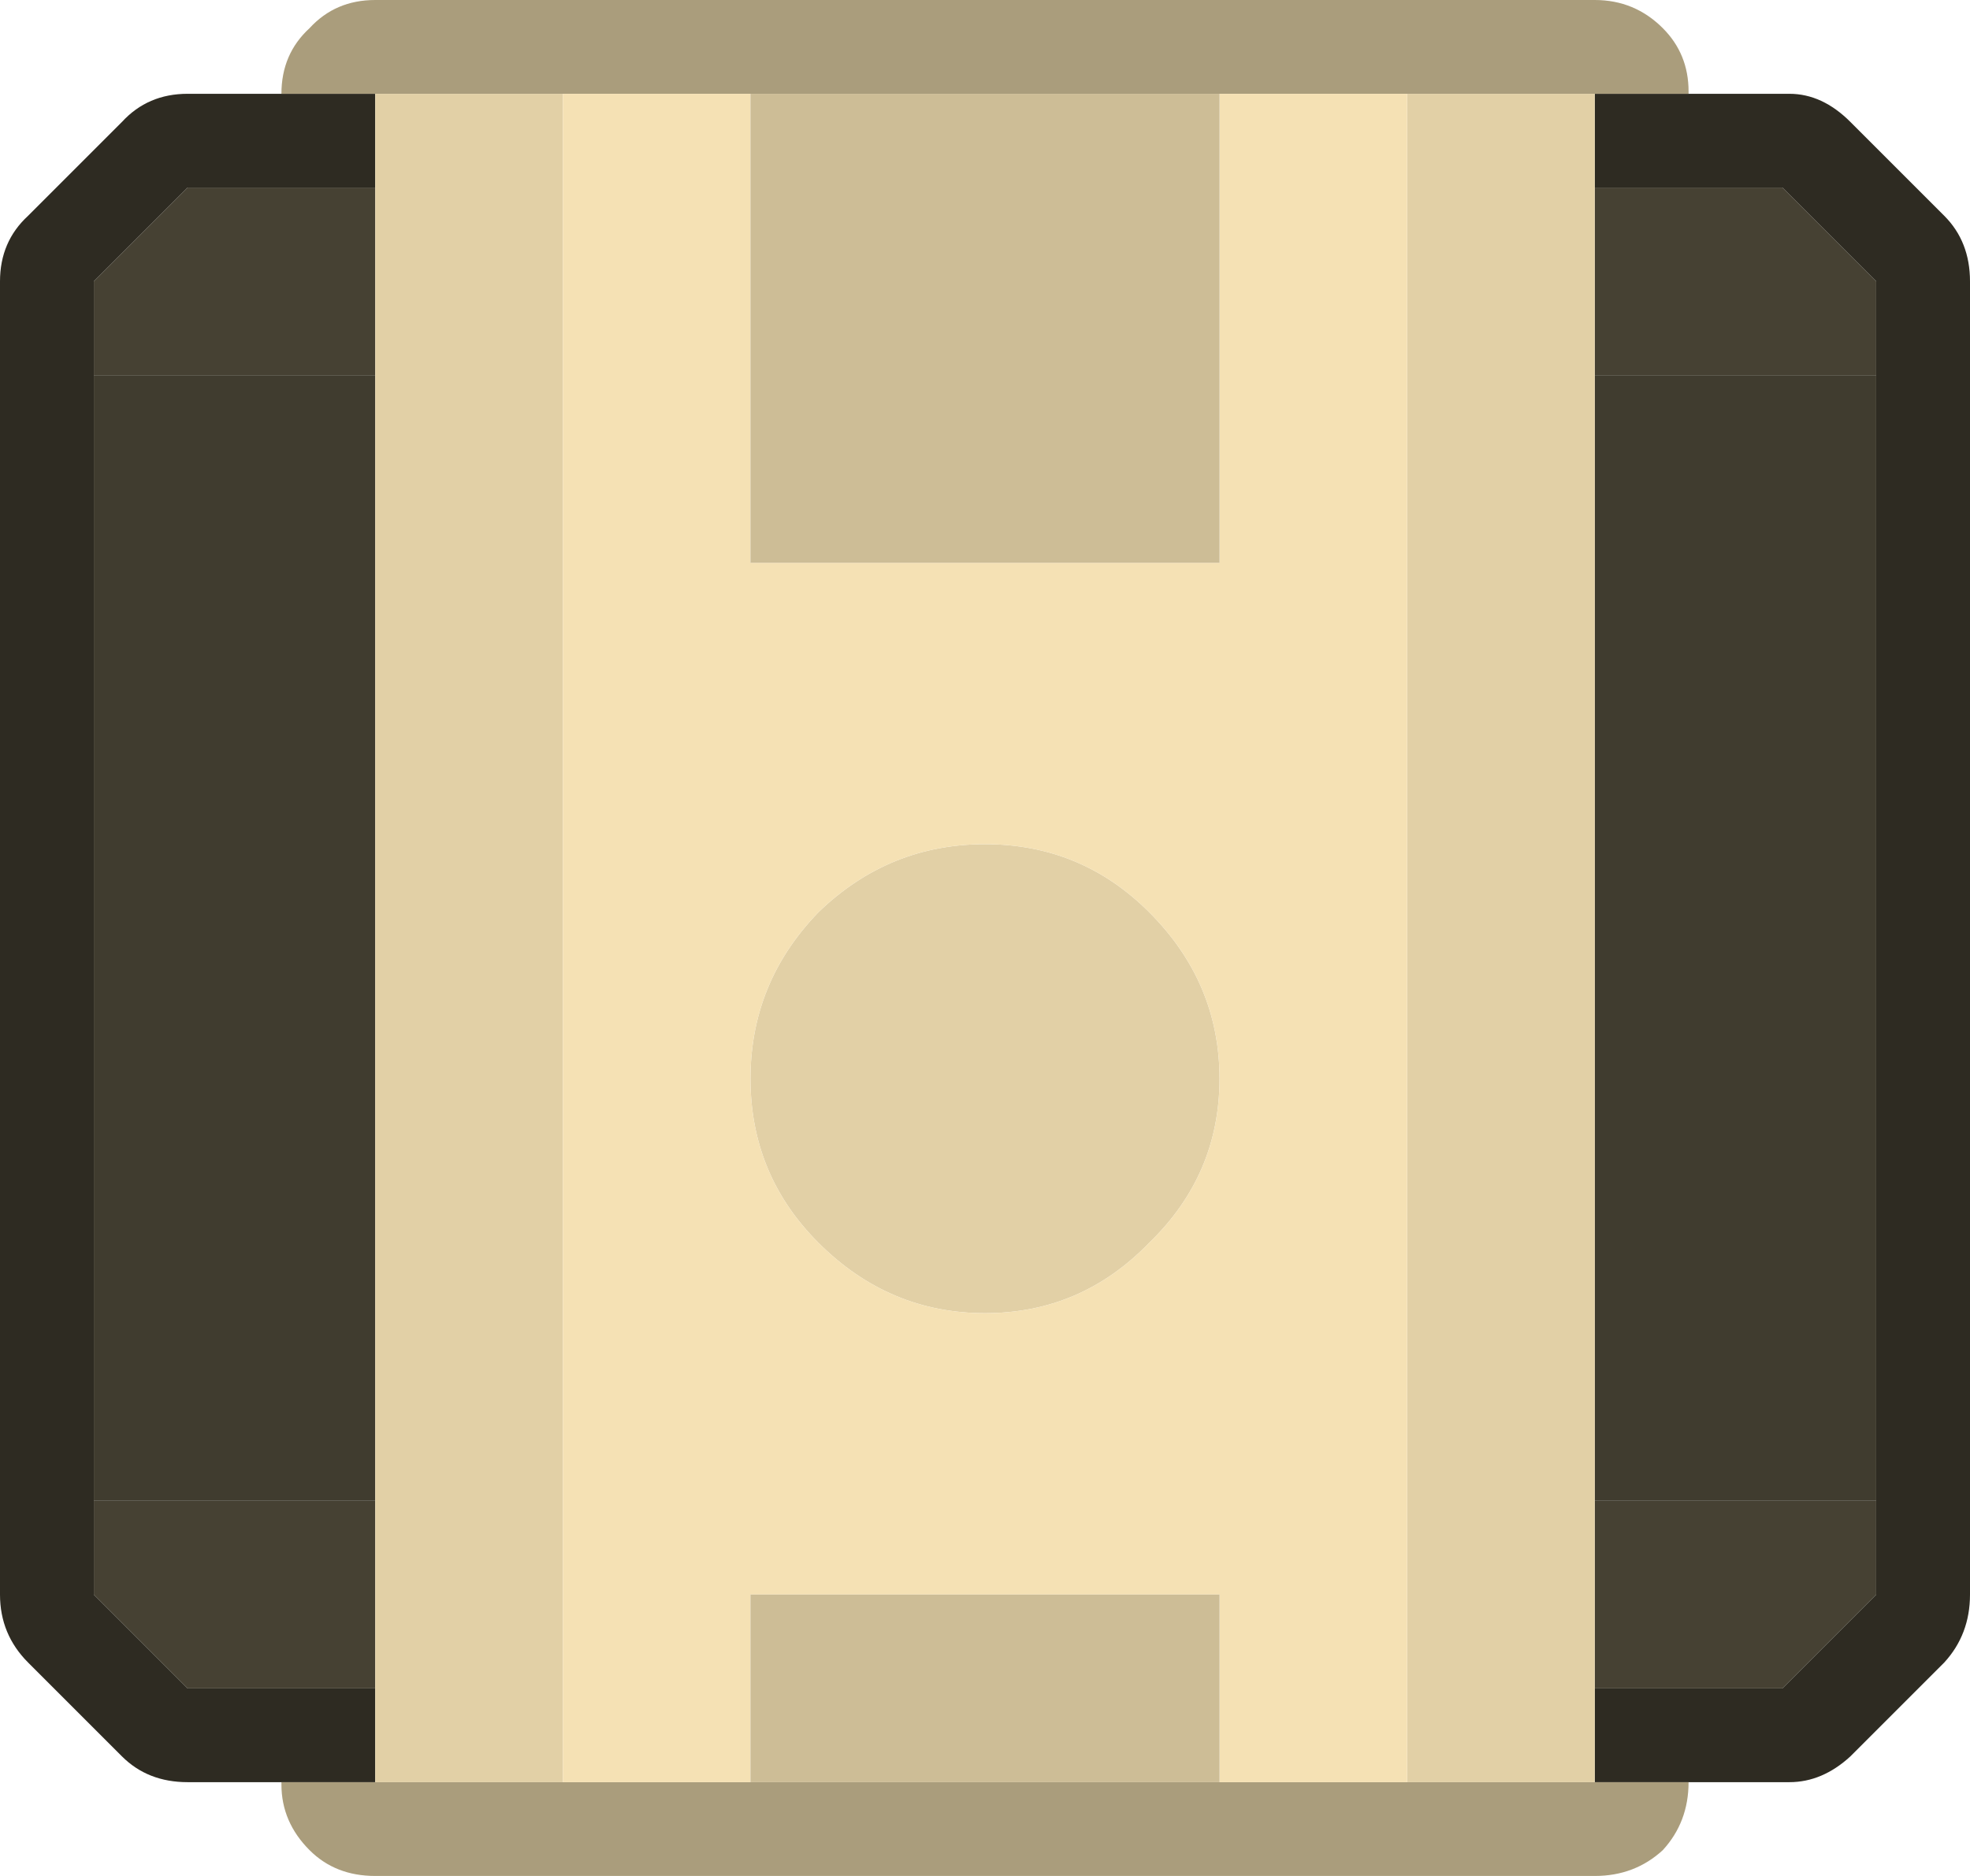
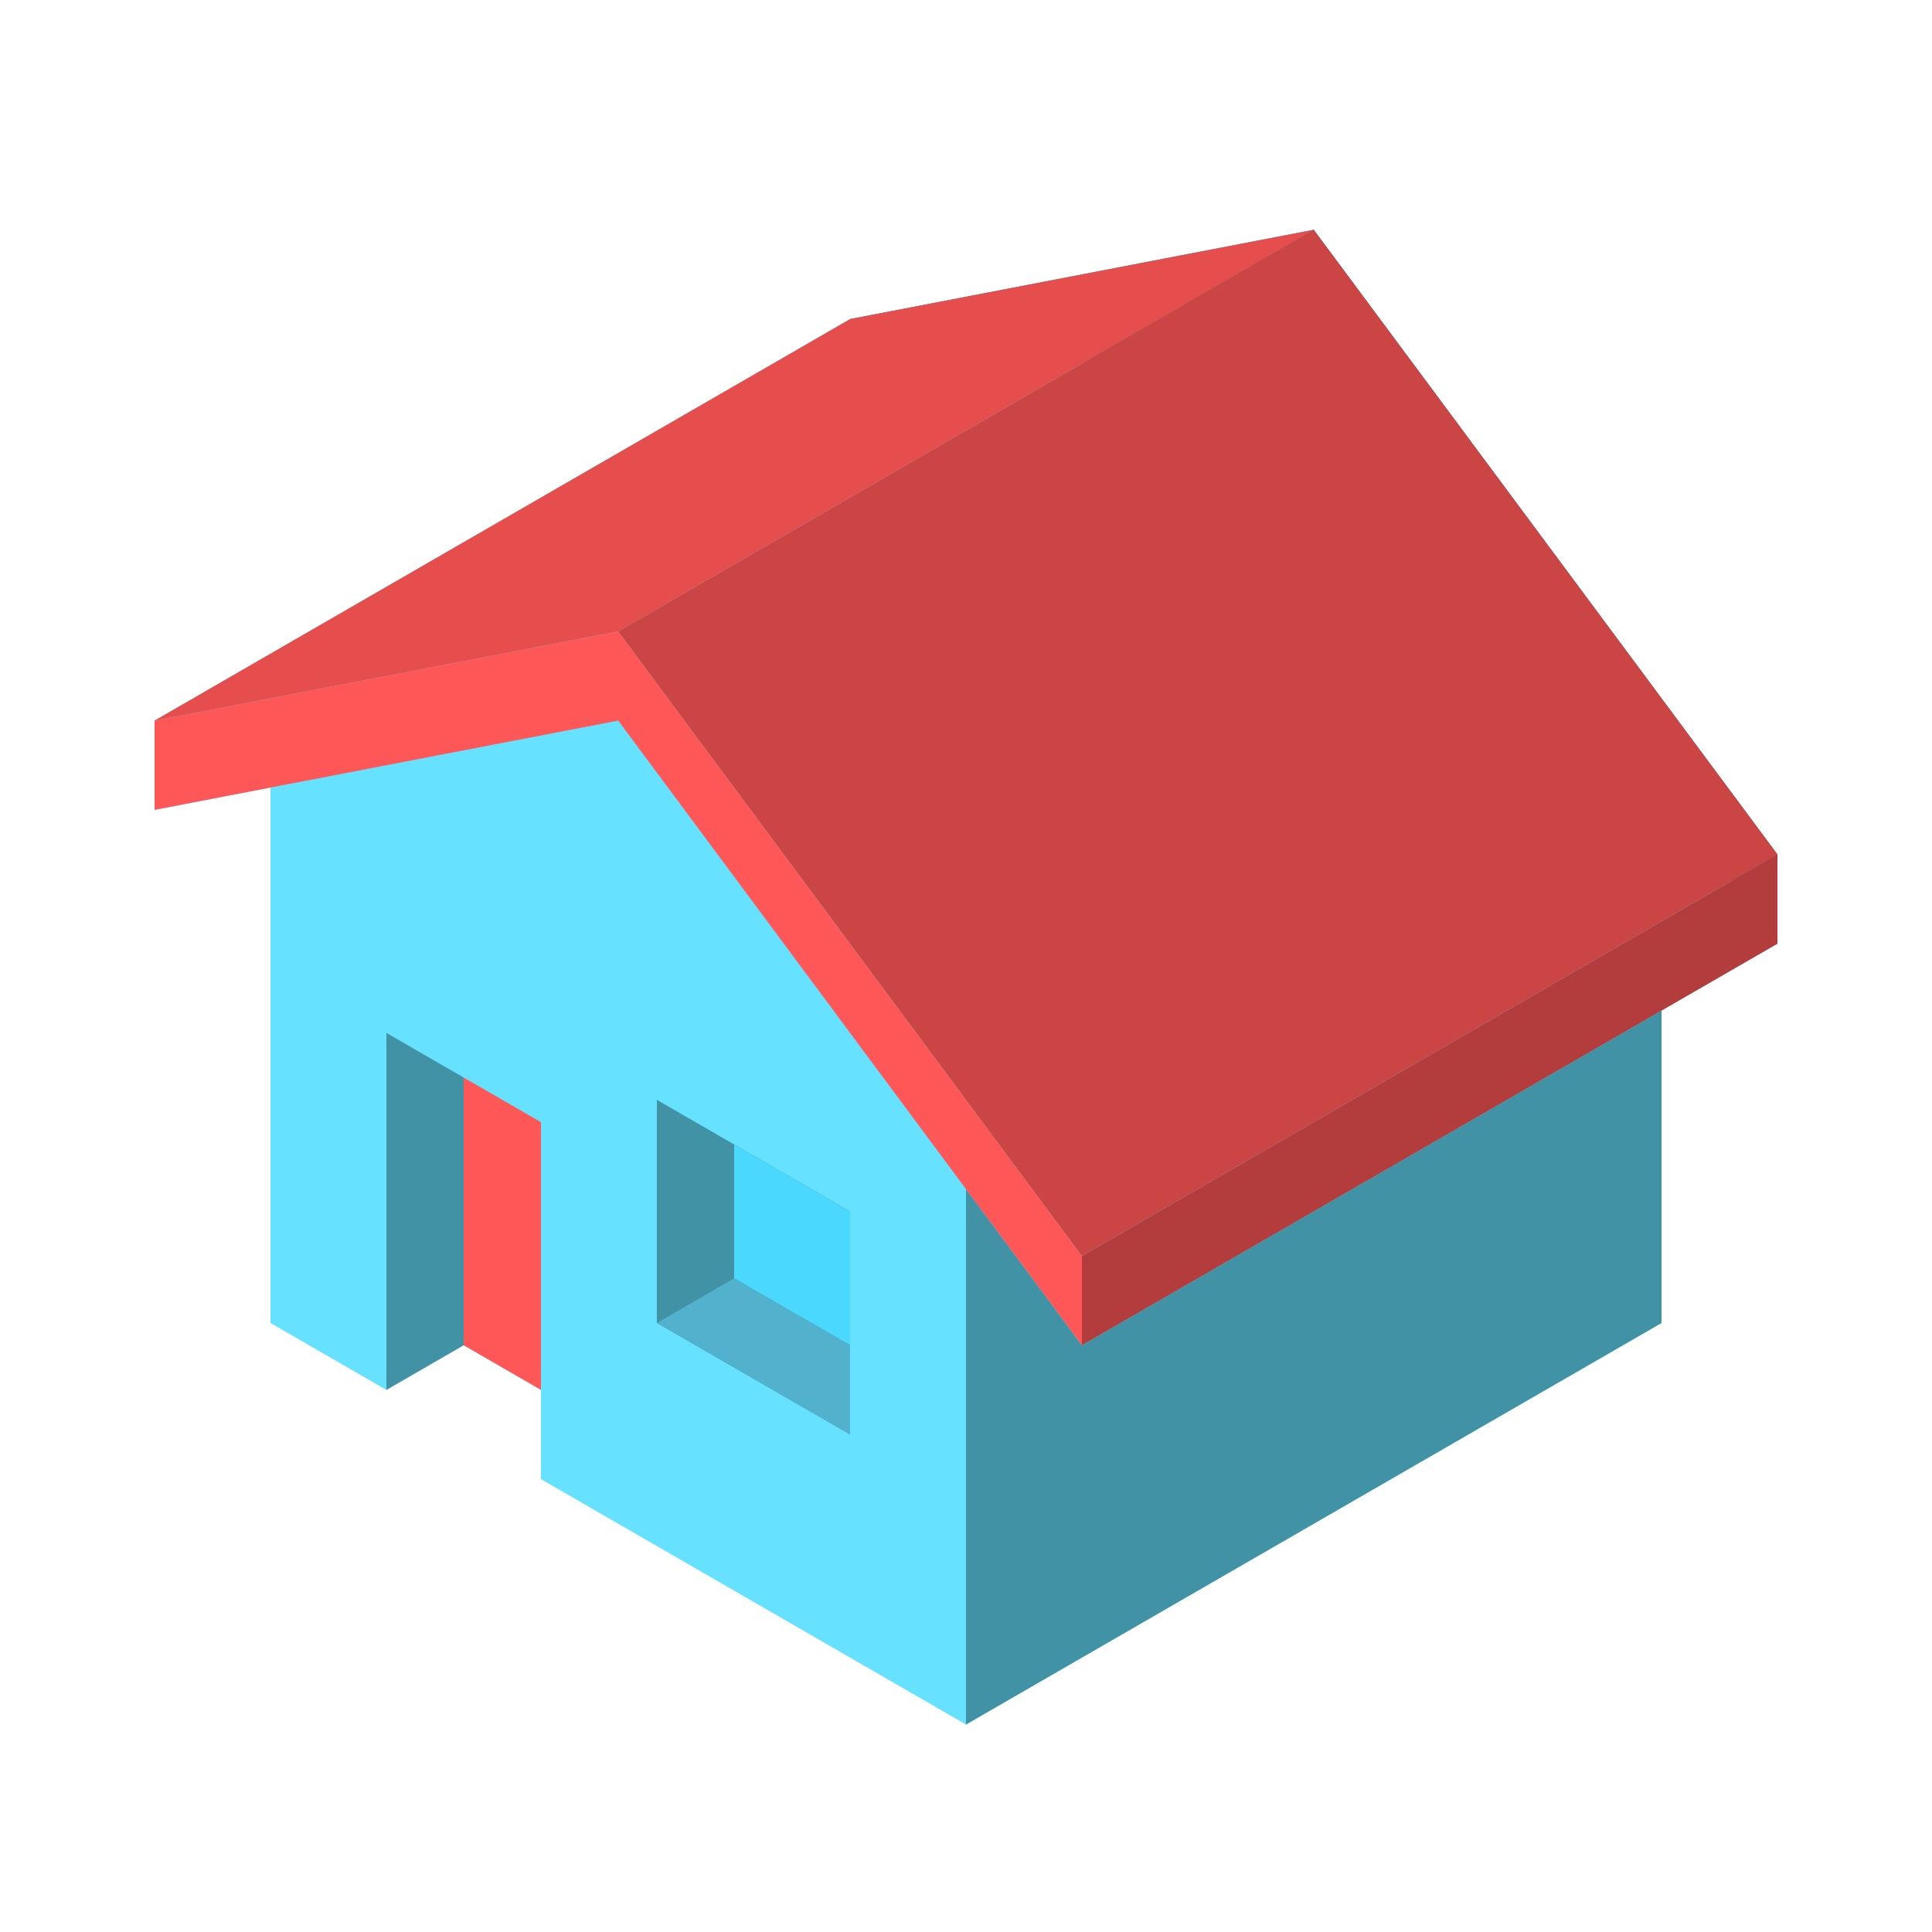
- <svg xmlns="http://www.w3.org/2000/svg" width="42" height="40" viewBox="0 0 42 40" fill="none">
-   <path d="M40 8V6L38 4H34V2H36H38.15C38.617 2 39.05 2.2 39.45 2.6L41.45 4.6C41.817 4.967 42 5.433 42 6V34C42 34.567 41.817 35.05 41.45 35.45L39.45 37.45C39.05 37.817 38.617 38 38.15 38H36H34V36H38L40 34V32V8ZM6 38H4C3.433 38 2.967 37.817 2.6 37.45L0.6 35.45C0.2 35.05 0 34.567 0 34V6C0 5.433 0.2 4.967 0.6 4.6L2.6 2.6C2.967 2.2 3.433 2 4 2H6H8V4H4L2 6V8V32V34L4 36H8V38H6Z" fill="#2E2B22" />
-   <path d="M34 4H38L40 6V8H34V4ZM40 32V34L38 36H34V32H40ZM8 36H4L2 34V32H8V36ZM2 8V6L4 4H8V8H2Z" fill="#464133" />
-   <path d="M2 8H8V32H2V8ZM40 8V32H34V8H40Z" fill="#403C2F" />
-   <path d="M34 38H36C36 38.567 35.817 39.05 35.45 39.45C35.05 39.817 34.567 40 34 40H8C7.433 40 6.967 39.817 6.6 39.45C6.2 39.05 6 38.583 6 38.05V38H8H12H16H26H30H34ZM36 2H34H30H26H16H12H8H6C6 1.433 6.2 0.967 6.6 0.6C6.967 0.2 7.433 0 8 0H34C34.567 0 35.05 0.2 35.45 0.6C35.817 0.967 36 1.417 36 1.95V2Z" fill="#AA9D7C" />
-   <path d="M34 36V38H30V2H34V4V8V32V36ZM8 38V36V32V8V4V2H12V38H8ZM26 23C26 24.367 25.5 25.533 24.5 26.5C23.533 27.5 22.367 28 21 28C19.633 28 18.45 27.5 17.45 26.5C16.483 25.533 16 24.367 16 23C16 21.633 16.483 20.45 17.45 19.45C18.45 18.483 19.633 18 21 18C22.367 18 23.533 18.483 24.5 19.45C25.5 20.45 26 21.633 26 23Z" fill="#E2D0A6" />
-   <path d="M26 23C26 21.633 25.5 20.45 24.5 19.45C23.533 18.483 22.367 18 21 18C19.633 18 18.45 18.483 17.45 19.45C16.483 20.45 16 21.633 16 23C16 24.367 16.483 25.533 17.45 26.5C18.45 27.5 19.633 28 21 28C22.367 28 23.533 27.5 24.5 26.5C25.5 25.533 26 24.367 26 23ZM12 2H16V12H26V2H30V38H26V34H16V38H12V2Z" fill="#F5E1B4" />
-   <path d="M16 2H26V12H16V2ZM16 38V34H26V38H16Z" fill="#CDBD96" />
+ <svg xmlns="http://www.w3.org/2000/svg" viewBox="0 0 50 50" width="250px" height="250px" baseProfile="basic">
+   <polygon fill="#66e1ff" points="46,22.11 46,24.42 43,26.15 43,34.24 25,44.63 14,38.28 14,35.97 12,34.81 10,35.97 7,34.24 7,20.38 4,20.96 4,18.65 22,8.26 34,5.95" />
+   <polygon fill="#4292a6" points="25,30.774 28,34.815 43,26.155 43,34.238 25,44.63" />
+   <polygon fill="#ff5757" points="16,18.649 4,20.959 4,18.649 16,16.34 28,32.506 28,34.815" />
+   <polygon fill="#4292a6" points="34,8.257 22,10.566 22,8.257 34,5.947 46,22.113 46,24.423" />
+   <polygon fill="#e64e4e" points="4,18.649 22,8.257 34,5.947 16,16.34" />
+   <polygon fill="#cc4545" points="28,32.506 46,22.113 34,5.947 16,16.34" />
+   <polygon fill="#b33d3d" points="28,32.506 46,22.113 46,24.423 28,34.815" />
+   <polygon fill="#4292a6" points="17,34.238 22,37.124 22,31.351 17,28.464" />
+   <polygon fill="#4292a6" points="10,35.97 12,34.815 12,27.887 10,26.732" />
+   <polygon fill="#4ad8ff" points="19,33.083 22,34.815 22,31.351 19,29.619" />
+   <polygon fill="#52b1cc" points="17,34.238 22,37.124 22,34.815 19,33.083" />
+   <polygon fill="#ff5757" points="12,34.815 14,35.97 14,29.041 12,27.887" />
</svg>
